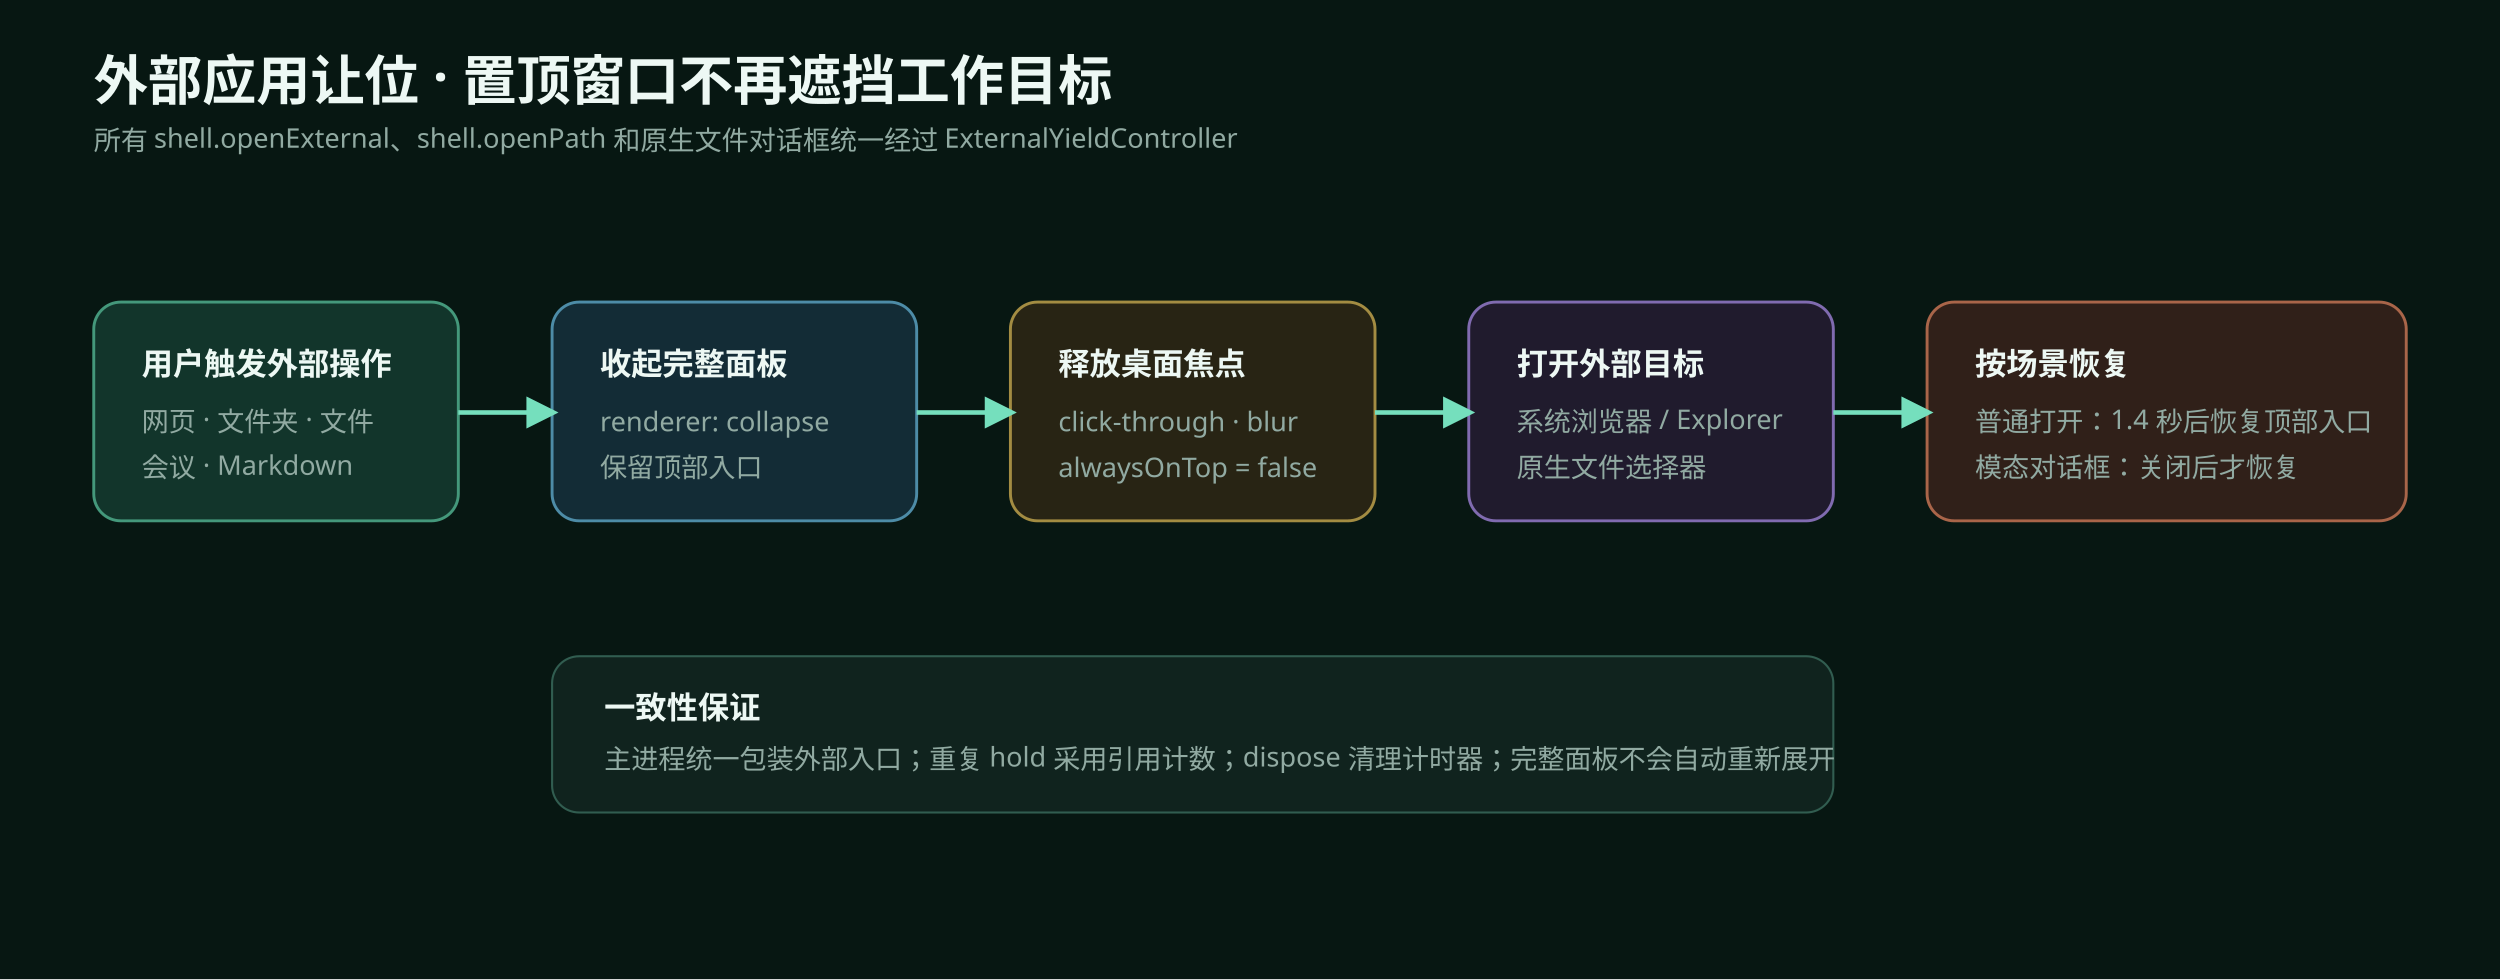
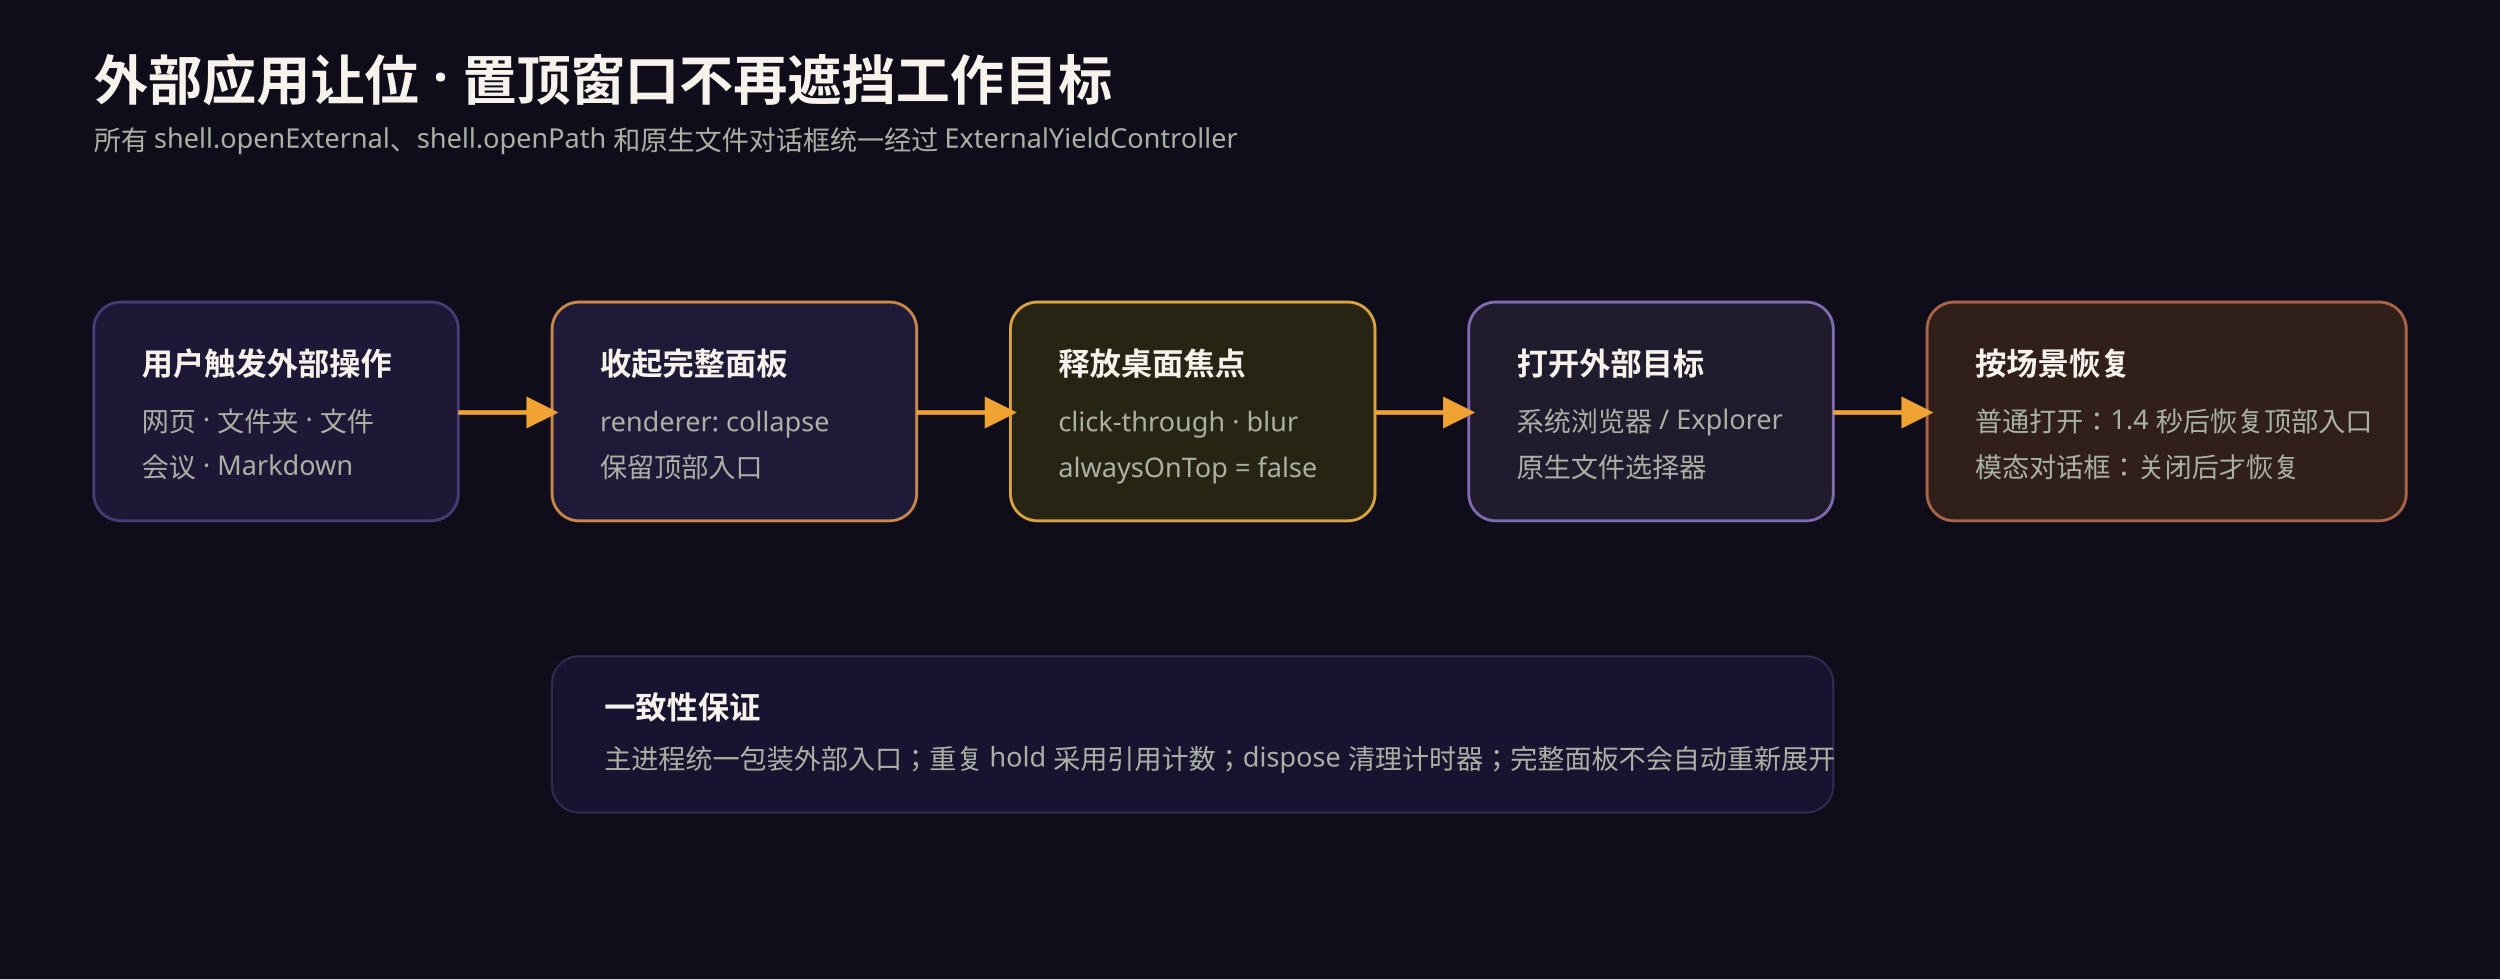
<svg xmlns="http://www.w3.org/2000/svg" width="1200" height="470" viewBox="0 0 1200 470" role="img" aria-labelledby="title desc">
  <defs>
    <marker id="a" viewBox="0 0 10 10" refX="8" refY="5" markerWidth="7" markerHeight="7" orient="auto">
-       <path d="M0 0L10 5L0 10Z" fill="#75dfbd" />
+       <path d="M0 0L10 5L0 10Z" fill="#f0a233" />
    </marker>
-     <style>.t{font-family:"Segoe UI","Microsoft YaHei",sans-serif;fill:#edf8f4}.m{fill:#91aaa2}.h{font-size:26px;font-weight:750}.l{font-size:15px;font-weight:700}.s{font-size:13px}.p{fill:none;stroke:#75dfbd;stroke-width:2.2;marker-end:url(#a)}.b{rx:13;stroke-width:1.4}</style>
+     <style>.t{font-family:"Segoe UI","Microsoft YaHei",sans-serif;fill:#f7f3ec}.m{fill:#a9b0a4}.h{font-size:26px;font-weight:750}.l{font-size:15px;font-weight:700}.s{font-size:13px}.p{fill:none;stroke:#f0a233;stroke-width:2.2;marker-end:url(#a)}.b{rx:13;stroke-width:1.4}</style>
  </defs>
-   <rect width="1200" height="470" fill="#071712" />
+   <rect width="1200" height="470" fill="#100d1a" />
  <text class="t h" x="45" y="48">外部应用让位 · 置顶窗口不再遮挡工作目标</text>
  <text class="t m s" x="45" y="72">所有 shell.openExternal、shell.openPath 和原生文件对话框统一经过 ExternalYieldController</text>
-   <rect class="b" x="45" y="145" width="175" height="105" fill="#12352b" stroke="#44987b" />
+   <rect class="b" x="45" y="145" width="175" height="105" fill="#1e1836" stroke="#473b76" />
  <text class="t l" x="68" y="180">用户触发外部操作</text>
  <text class="t m s" x="68" y="207">网页 · 文件夹 · 文件</text>
  <text class="t m s" x="68" y="229">会议 · Markdown</text>
-   <rect class="b" x="265" y="145" width="175" height="105" fill="#132c36" stroke="#4d8ca7" />
+   <rect class="b" x="265" y="145" width="175" height="105" fill="#1f1a38" stroke="#c9884a" />
  <text class="t l" x="288" y="180">收起完整面板</text>
  <text class="t m s" x="288" y="207">renderer: collapse</text>
  <text class="t m s" x="288" y="229">保留顶部入口</text>
-   <rect class="b" x="485" y="145" width="175" height="105" fill="#282414" stroke="#a38c42" />
+   <rect class="b" x="485" y="145" width="175" height="105" fill="#282414" stroke="#d9a441" />
  <text class="t l" x="508" y="180">释放桌面焦点</text>
  <text class="t m s" x="508" y="207">click-through · blur</text>
  <text class="t m s" x="508" y="229">alwaysOnTop = false</text>
  <rect class="b" x="705" y="145" width="175" height="105" fill="#201b2d" stroke="#806bb0" />
  <text class="t l" x="728" y="180">打开外部目标</text>
  <text class="t m s" x="728" y="207">系统浏览器 / Explorer</text>
  <text class="t m s" x="728" y="229">原生文件选择器</text>
  <rect class="b" x="925" y="145" width="230" height="105" fill="#302019" stroke="#a96549" />
  <text class="t l" x="948" y="180">按场景恢复</text>
  <text class="t m s" x="948" y="207">普通打开：1.4 秒后恢复顶部入口</text>
  <text class="t m s" x="948" y="229">模态对话框：关闭后才恢复</text>
  <path class="p" d="M220 198H265" />
  <path class="p" d="M440 198H485" />
  <path class="p" d="M660 198H705" />
  <path class="p" d="M880 198H925" />
-   <rect x="265" y="315" width="615" height="75" rx="13" fill="#10231e" stroke="#315d50" />
+   <rect x="265" y="315" width="615" height="75" rx="13" fill="#181430" stroke="#332a52" />
  <text class="t l" x="290" y="345">一致性保证</text>
  <text class="t m s" x="290" y="369">主进程统一包装外部入口；重复 hold 采用引用计数；dispose 清理计时器；完整面板不会自动重新展开</text>
</svg>
